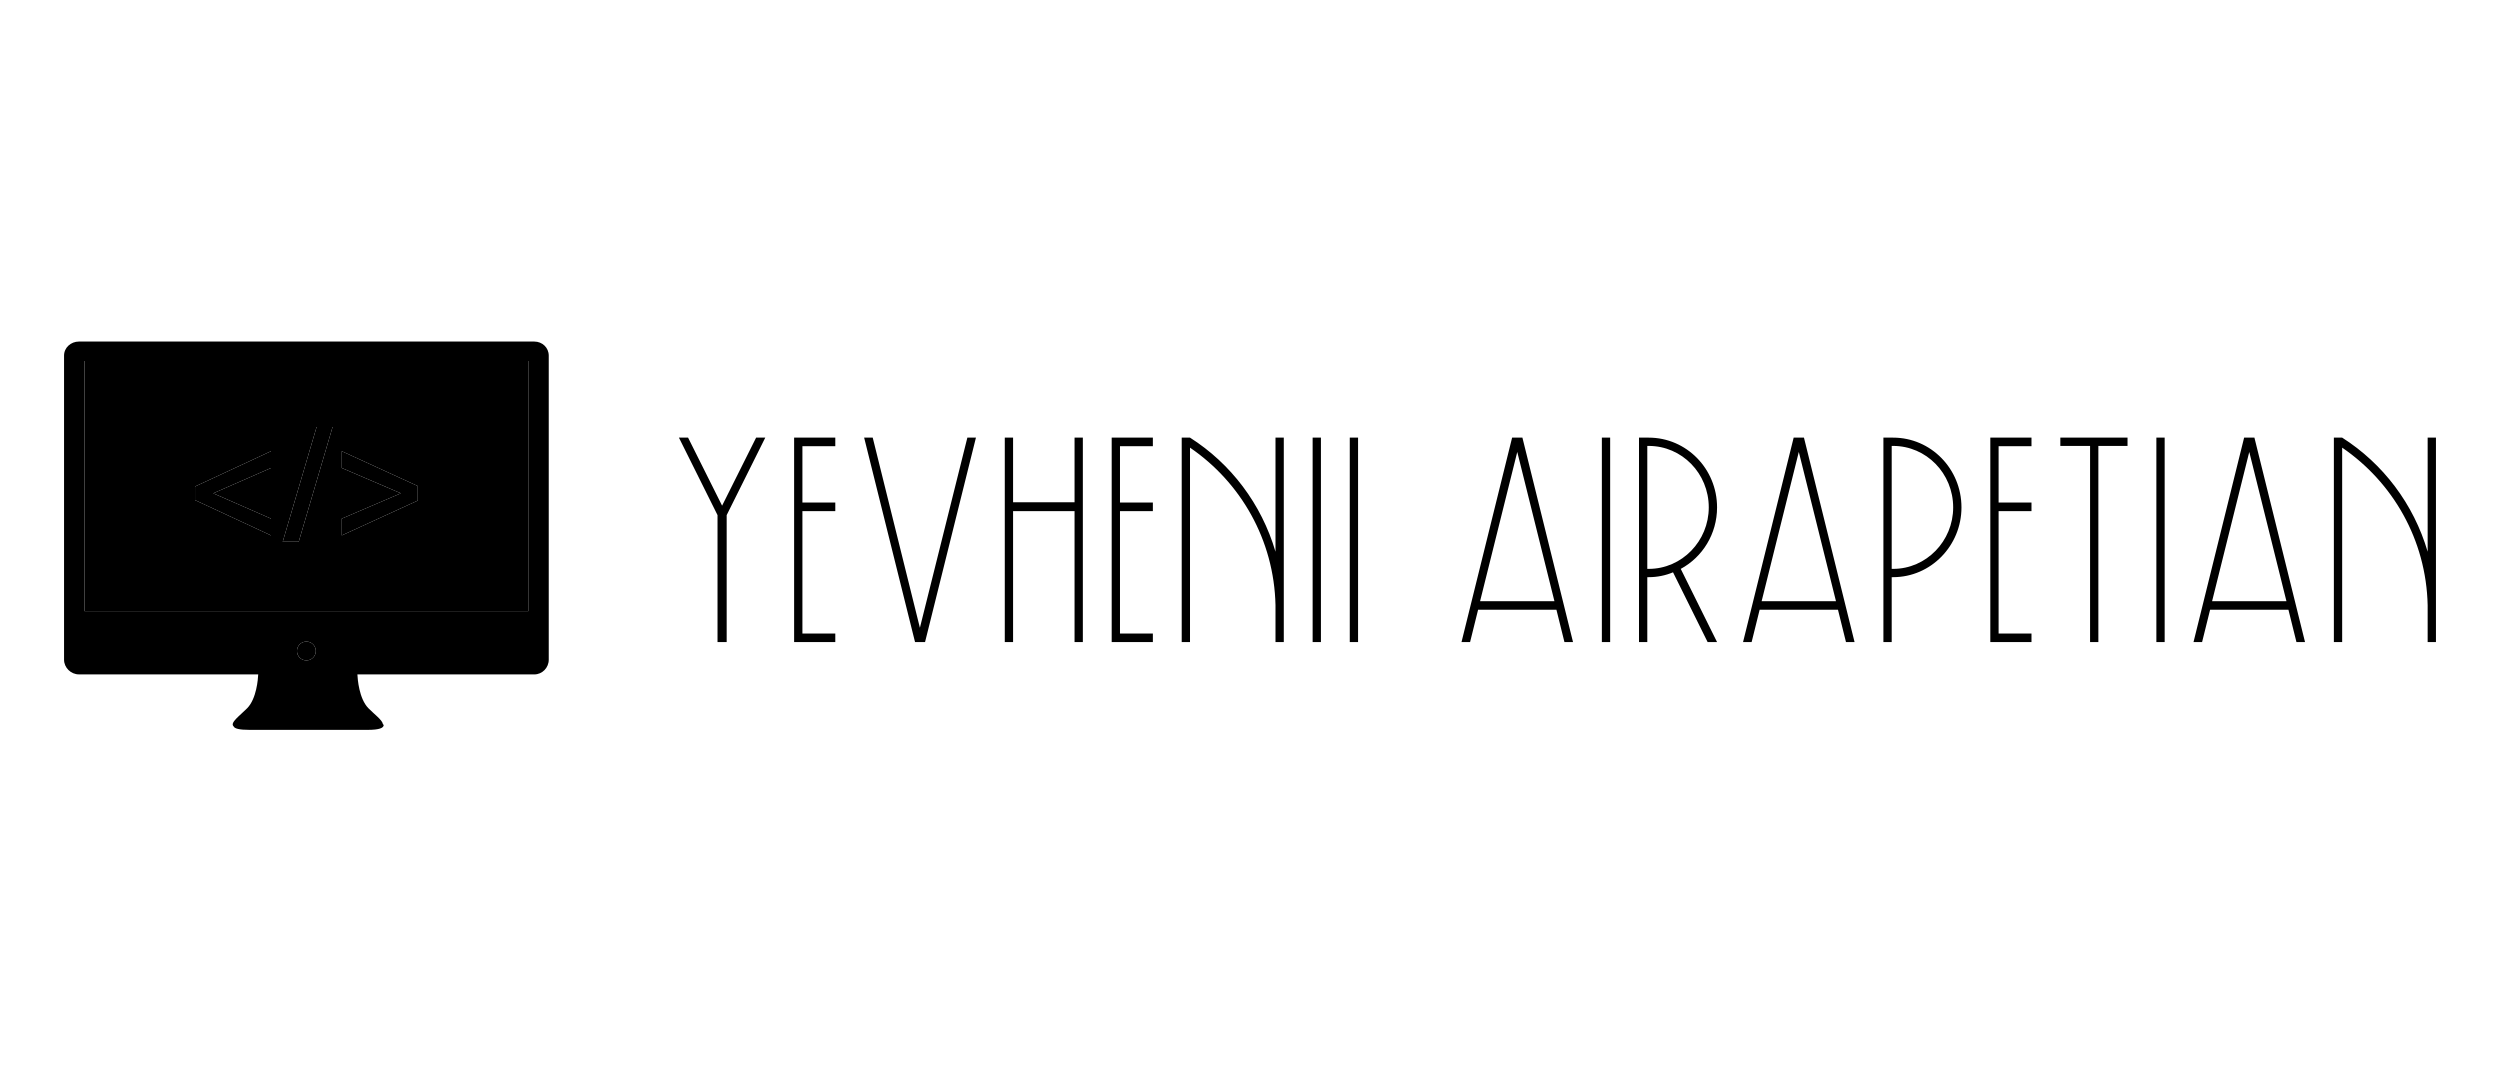
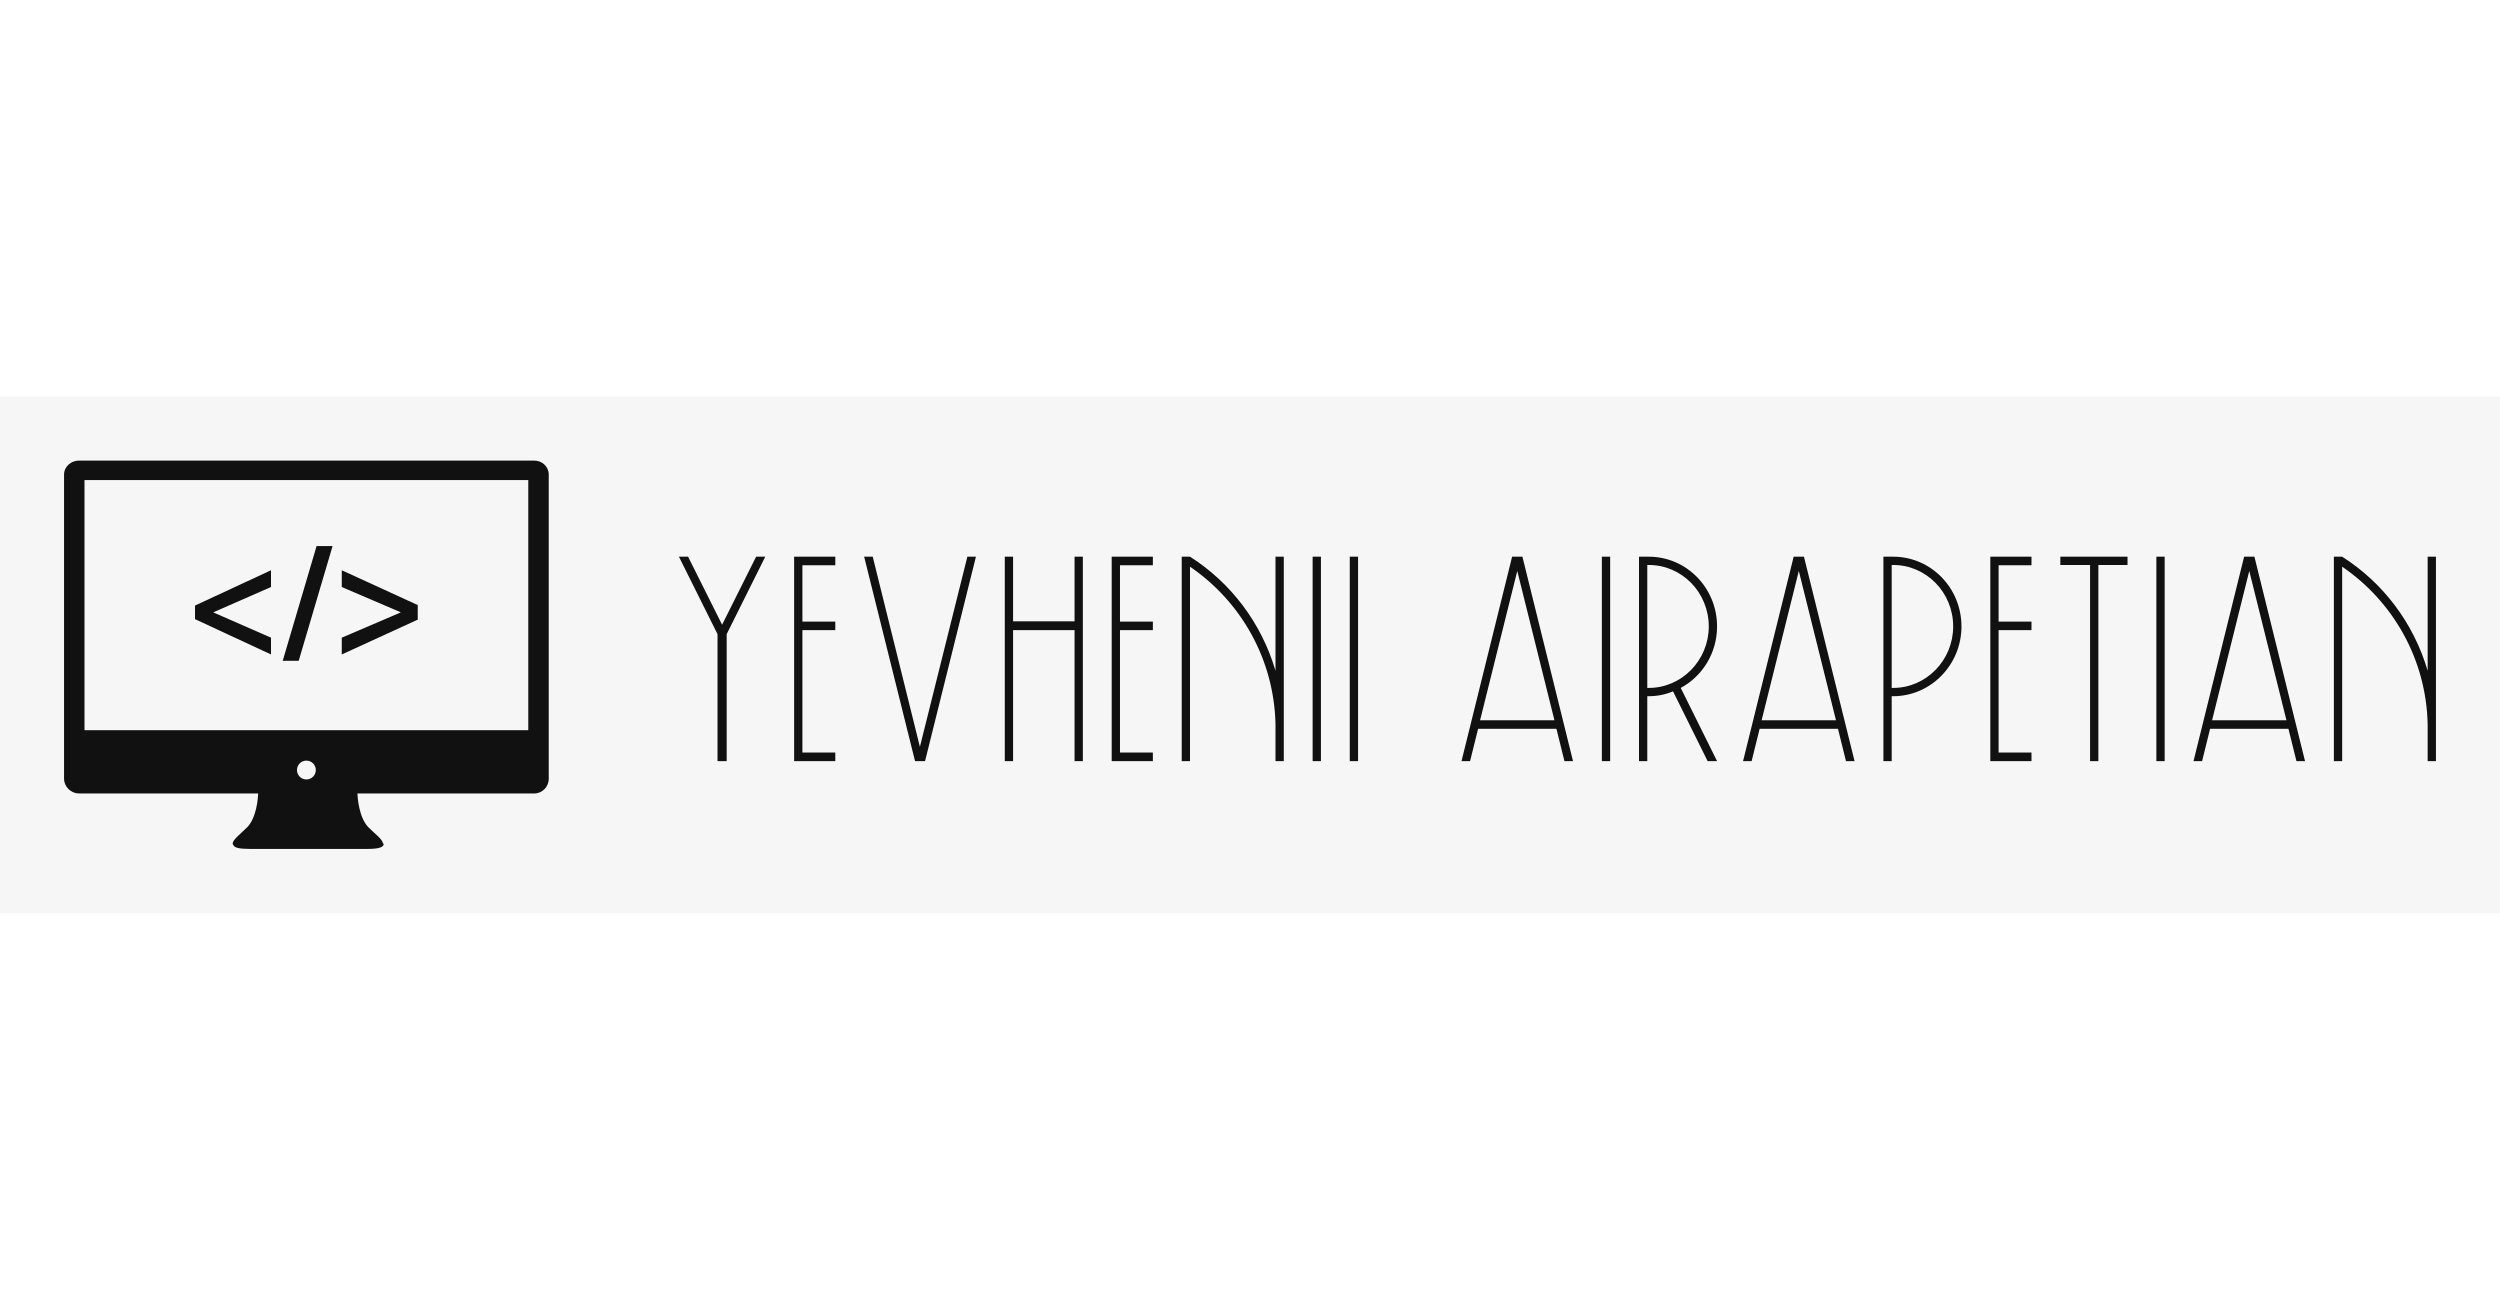
- <svg xmlns="http://www.w3.org/2000/svg" version="1.1" width="140" height="60" viewBox="0 0 3162.02 653.163">
+ <svg xmlns="http://www.w3.org/2000/svg" version="1.1" width="210" height="110" viewBox="0 0 3162.02 653.163">
+   <rect fill="#f6f6f6" width="3162.02" height="653.163" />
  <g transform="scale(8.101007) translate(10, 10)">
    <defs id="SvgjsDefs1250" />
-     <g id="SvgjsG1251" featureKey="symbolFeature-0" transform="matrix(0.7965861,0,0,0.7965861,-1.71505,-9.702418)" fill="#000">
+     <g id="SvgjsG1251" featureKey="symbolFeature-0" transform="matrix(0.7965861,0,0,0.7965861,-1.71505,-9.702418)" fill="#111111">
      <g>
-         <circle cx="49.651" cy="72.829" r="1.847" />
-         <path d="M6.159,65.021h86.985V15.996H6.159V65.021z M56.586,46.886l11.51-4.933v-0.062l-11.51-4.932V33.67   l14.891,6.825v2.854l-14.891,6.825V46.886z M51.652,28.924h3.133l-6.639,22.49h-3.132h-0.001L51.652,28.924z M27.825,43.256v-2.668   l14.89-6.918v3.289l-11.26,4.932v0.062l11.26,4.933v3.288L27.825,43.256L27.825,43.256z" />
+         <circle fill="none" cx="49.651" cy="72.829" r="1.847" />
+         <path fill="none" d="M6.159,65.021h86.985V15.996H6.159V65.021z M56.586,46.886l11.51-4.933v-0.062l-11.51-4.932V33.67   l14.891,6.825v2.854l-14.891,6.825V46.886z M51.652,28.924h3.133l-6.639,22.49h-3.132h-0.001L51.652,28.924z M27.825,43.256v-2.668   l14.89-6.918v3.289l-11.26,4.932v0.062l11.26,4.933v3.288L27.825,43.256L27.825,43.256z" />
        <path d="M94.318,12.18h-43.88h-1.495H5.063c-1.563,0-2.91,1.188-2.91,2.752v54.092v0.188v5.013v0.313   c0,1.563,1.347,2.877,2.91,2.877h35.146c-0.041,0.896-0.321,4.753-2.155,6.623c-1.445,1.474-3.453,2.854-2.669,3.563   c0.19,0.436,1.091,0.688,3.14,0.688c4.521,0,9.416,0,11.208,0c0.453,0,0.707,0,0.707,0c1.791,0,6.688,0,11.207,0   c2.334,0,3.15-0.382,3.158-0.953h-0.08v-0.188h-0.082c-0.104-0.771-1.662-1.907-2.84-3.105c-1.834-1.87-2.113-5.727-2.154-6.623   h34.674c1.564,0,2.83-1.313,2.83-2.877v-0.314v-5.012v-0.189V14.934C97.15,13.368,95.883,12.18,94.318,12.18z M49.651,74.676   c-1.021,0-1.847-0.824-1.847-1.846s0.826-1.848,1.847-1.848c1.02,0,1.847,0.826,1.847,1.848   C51.499,73.852,50.671,74.676,49.651,74.676z M93.145,65.021H6.159V15.996h86.985V65.021z" />
        <polygon points="42.715,46.886 31.455,41.953 31.455,41.891 42.715,36.959 42.715,33.67 27.825,40.588 27.825,43.256    27.825,43.257 42.715,50.174  " />
        <polygon points="48.146,51.414 54.785,28.924 51.652,28.924 45.013,51.414 45.014,51.414  " />
        <polygon points="71.477,40.495 56.586,33.67 56.586,36.959 68.096,41.891 68.096,41.953 56.586,46.886 56.586,50.174    71.477,43.349  " />
      </g>
    </g>
-     <g id="SvgjsG1252" featureKey="nameFeature-0" transform="matrix(1.116092,0,0,1.116092,96,2.27655)" fill="#000">
+     <g id="SvgjsG1252" featureKey="nameFeature-0" transform="matrix(1.116092,0,0,1.116092,96,2.27655)" fill="#111111">
      <path d="M10.8 11.4 l1.28 0 l-5.4 10.84 l0 17.76 l-1.28 0 l0 -17.76 l-5.4 -10.84 l1.28 0 l4.76 9.52 z M21.875 12.6 l-4.6 0 l0 7.88 l4.6 0 l0 1.2 l-4.6 0 l0 17.12 l4.6 0 l0 1.2 l-5.76 0 l0 -28.6 l5.76 0 l0 1.2 z M40.35 11.4 l1.2 0 l-7.12 28.6 l-1.4 0 l-7.12 -28.6 l1.2 0 l6.6 26.6 z M55.345 11.4 l1.16 0 l0 28.6 l-1.16 0 l0 -18.32 l-8.6 0 l0 18.32 l-1.16 0 l0 -28.6 l1.16 0 l0 9.04 l8.6 0 l0 -9.04 z M66.3 12.6 l-4.6 0 l0 7.88 l4.6 0 l0 1.2 l-4.6 0 l0 17.12 l4.6 0 l0 1.2 l-5.76 0 l0 -28.6 l5.76 0 l0 1.2 z M83.455 11.4 l1.16 0 l0 28.6 l-1.16 0 l0 -5.16 c-0.2 -9.16 -4.88 -17.2 -11.96 -22.04 l0 27.2 l-1.16 0 l0 -28.6 l1.16 0 c5.72 3.64 10 9.28 11.96 15.96 l0 -15.96 z M89.81 11.4 l0 28.6 l-1.16 0 l0 -28.6 l1.16 0 z M95.005 11.4 l0 28.6 l-1.16 0 l0 -28.6 l1.16 0 z M123.875 40 l-1.12 -4.52 l-10.96 0 l-1.12 4.52 l-1.2 0 l7.08 -28.6 l1.44 0 l7.08 28.6 l-1.2 0 z M112.075 34.28 l10.4 0 l-5.2 -20.88 z M130.27 11.4 l0 28.6 l-1.16 0 l0 -28.6 l1.16 0 z M145.225 21.16 c0 3.72 -2.04 6.96 -5.08 8.6 l5.08 10.24 l-1.32 0 l-4.84 -9.76 c-1.04 0.44 -2.2 0.68 -3.4 0.68 l-0.2 0 l0 9.08 l-1.16 0 l0 -28.6 l1.36 0 c5.28 0 9.56 4.36 9.56 9.76 z M135.465 12.56 l0 17.2 l0.2 0 c4.64 0 8.4 -3.88 8.4 -8.6 c0 -4.76 -3.76 -8.6 -8.4 -8.6 l-0.2 0 z M163.26 40 l-1.12 -4.52 l-10.96 0 l-1.12 4.52 l-1.2 0 l7.08 -28.6 l1.44 0 l7.08 28.6 l-1.2 0 z M151.46 34.28 l10.4 0 l-5.2 -20.88 z M169.855 11.4 c5.28 0 9.56 4.36 9.56 9.76 c0 5.36 -4.28 9.76 -9.56 9.76 l-0.2 0 l0 9.08 l-1.16 0 l0 -28.6 l1.36 0 z M169.855 29.76 c4.64 0 8.4 -3.88 8.4 -8.6 c0 -4.76 -3.76 -8.6 -8.4 -8.6 l-0.2 0 l0 17.2 l0.2 0 z M189.21 12.6 l-4.6 0 l0 7.88 l4.6 0 l0 1.2 l-4.6 0 l0 17.12 l4.6 0 l0 1.2 l-5.76 0 l0 -28.6 l5.76 0 l0 1.2 z M202.645 11.4 l0 1.16 l-4.08 0 l0 27.44 l-1.16 0 l0 -27.44 l-4.16 0 l0 -1.16 l9.4 0 z M207.84 11.4 l0 28.6 l-1.16 0 l0 -28.6 l1.16 0 z M226.275 40 l-1.12 -4.52 l-10.96 0 l-1.12 4.52 l-1.2 0 l7.08 -28.6 l1.44 0 l7.08 28.6 l-1.2 0 z M214.475 34.28 l10.4 0 l-5.2 -20.88 z M244.63 11.4 l1.16 0 l0 28.6 l-1.16 0 l0 -5.16 c-0.2 -9.16 -4.88 -17.2 -11.96 -22.04 l0 27.2 l-1.16 0 l0 -28.6 l1.16 0 c5.72 3.64 10 9.28 11.96 15.96 l0 -15.96 z" />
    </g>
  </g>
</svg>
